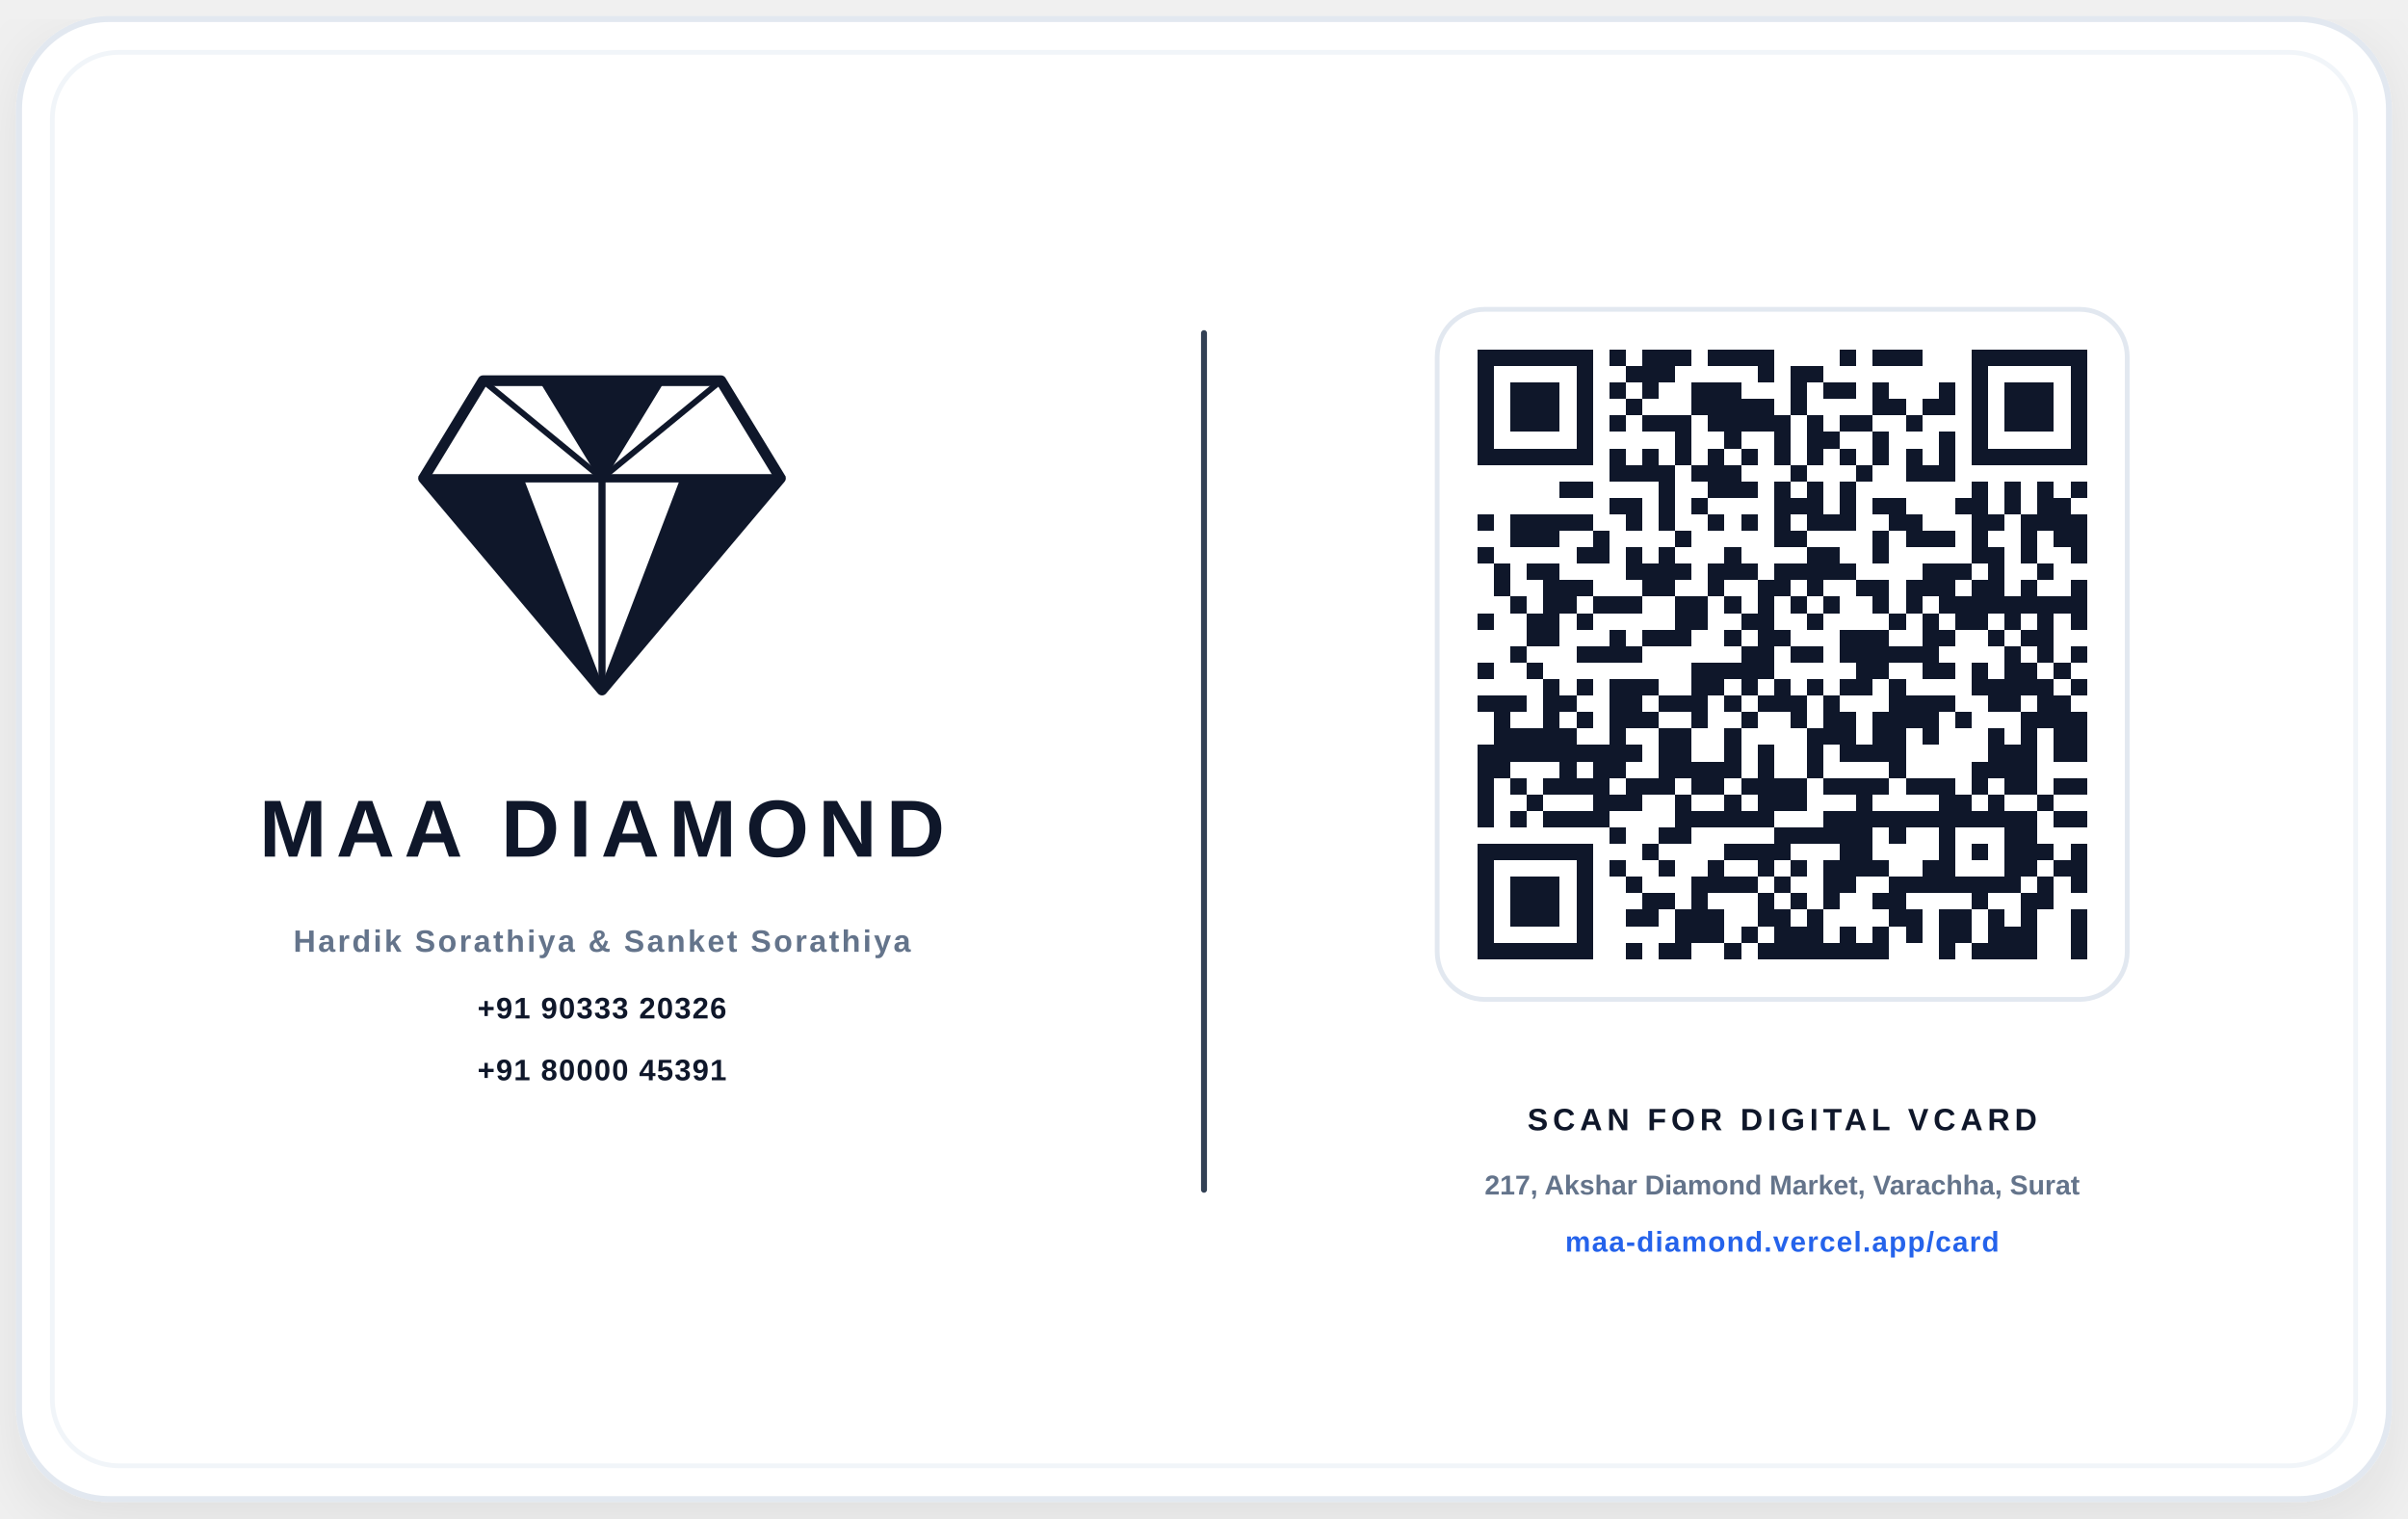
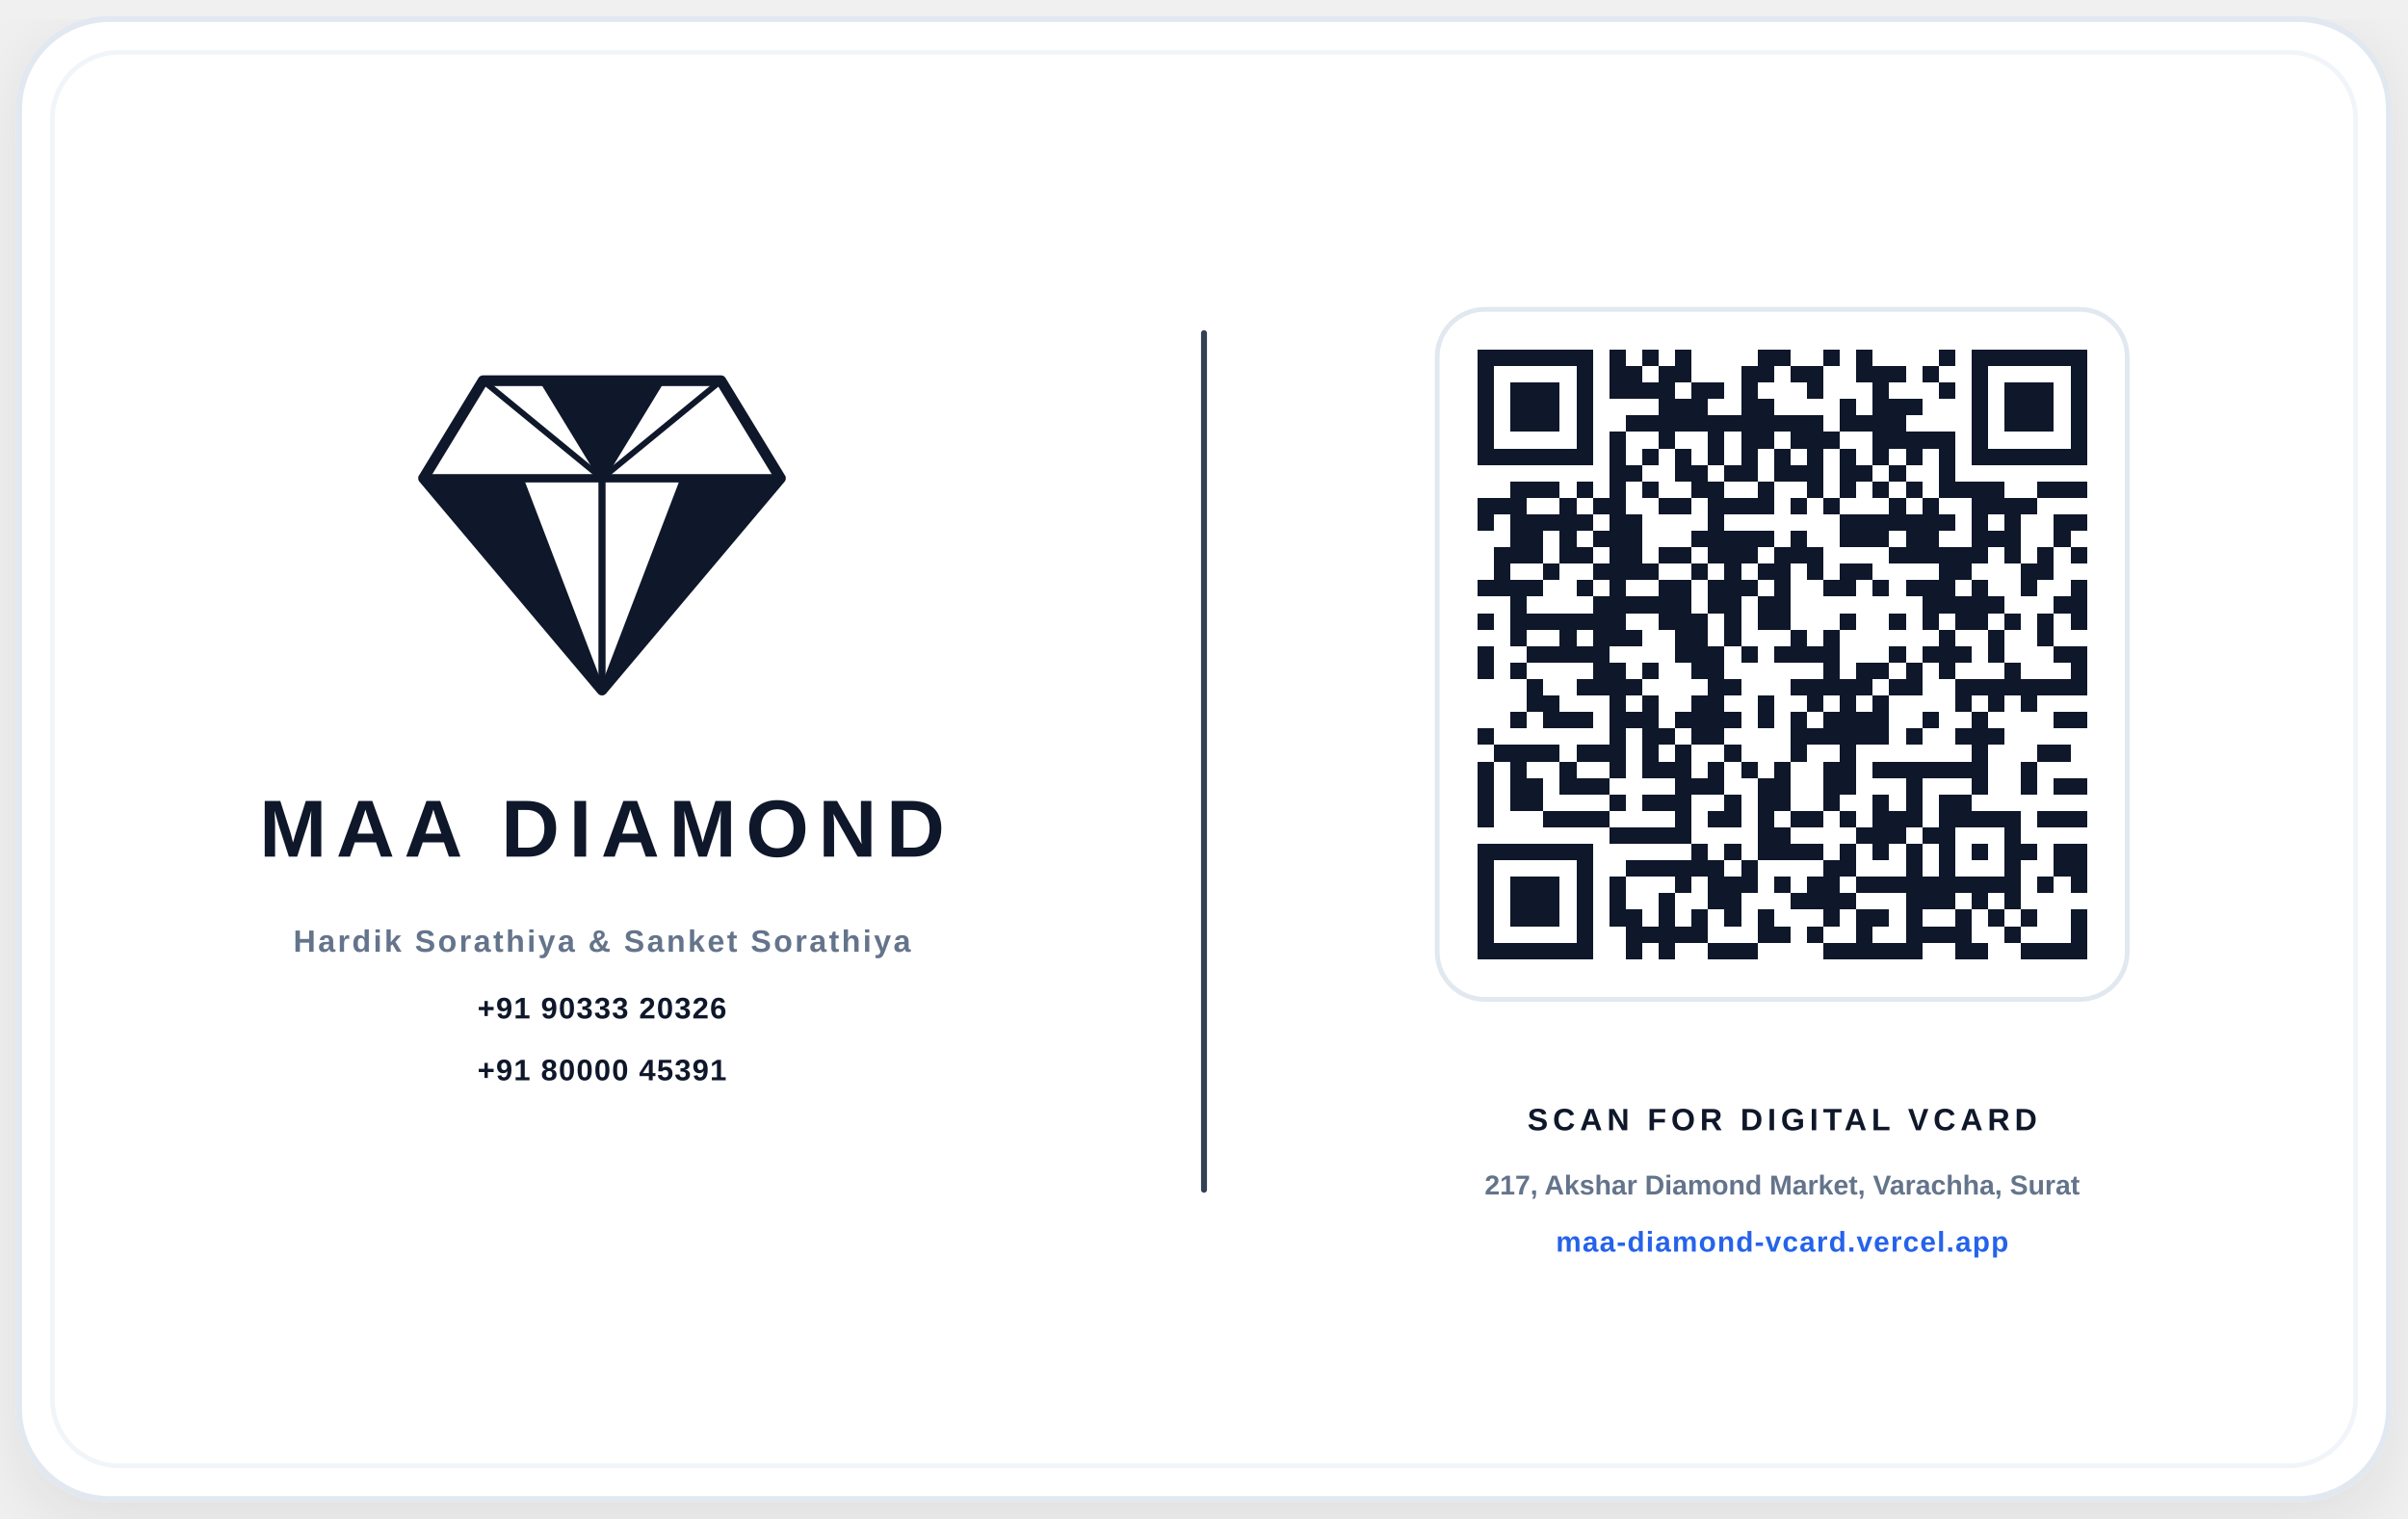
<svg xmlns="http://www.w3.org/2000/svg" width="1012" height="638" viewBox="0 0 1012 638">
  <defs>
    <filter id="cardShadow" x="-3%" y="-4%" width="106%" height="108%">
      <feDropShadow dx="0" dy="8" stdDeviation="14" flood-color="#000000" flood-opacity="0.08" />
    </filter>
  </defs>
  <rect x="8" y="8" width="996" height="622" rx="38" ry="38" fill="#FFFFFF" stroke="#E2E8F0" stroke-width="2.5" filter="url(#cardShadow)" />
  <rect x="22" y="22" width="968" height="594" rx="28" ry="28" fill="none" stroke="#F1F5F9" stroke-width="2" />
  <g transform="translate(253, 0)">
    <g transform="translate(-80, 145)">
      <polygon points="30,15 130,15 155,56 80,145 5,56" fill="none" stroke="#0F172A" stroke-width="4.5" stroke-linejoin="round" />
      <line x1="5" y1="56" x2="155" y2="56" stroke="#0F172A" stroke-width="3.5" />
      <polygon points="55,15 105,15 80,56" fill="#0F172A" stroke="#0F172A" stroke-width="2.5" />
      <line x1="30" y1="15" x2="80" y2="56" stroke="#0F172A" stroke-width="2.5" />
      <line x1="130" y1="15" x2="80" y2="56" stroke="#0F172A" stroke-width="2.5" />
      <line x1="80" y1="56" x2="80" y2="145" stroke="#0F172A" stroke-width="3" />
      <polygon points="5,56 46,56 80,145" fill="#0F172A" stroke="#0F172A" stroke-width="2" />
      <polygon points="155,56 114,56 80,145" fill="#0F172A" stroke="#0F172A" stroke-width="2" />
    </g>
    <text x="0" y="360" font-family="'Cinzel', 'Playfair Display', Calibri, 'Segoe UI', Arial, sans-serif" font-size="34" font-weight="900" fill="#0F172A" text-anchor="middle" letter-spacing="4">MAA DIAMOND</text>
    <text x="0" y="400" font-family="Calibri, 'Segoe UI', Arial, sans-serif" font-size="13" font-weight="600" fill="#64748B" text-anchor="middle" letter-spacing="1">Hardik Sorathiya &amp; Sanket Sorathiya</text>
    <text x="0" y="428" font-family="Calibri, 'Segoe UI', Arial, sans-serif" font-size="12.5" font-weight="700" fill="#0F172A" text-anchor="middle" letter-spacing="0.5">+91 90333 20326</text>
    <text x="0" y="454" font-family="Calibri, 'Segoe UI', Arial, sans-serif" font-size="12.5" font-weight="700" fill="#0F172A" text-anchor="middle" letter-spacing="0.5">+91 80000 45391</text>
  </g>
  <line x1="506" y1="140" x2="506" y2="500" stroke="#334155" stroke-width="2.5" stroke-linecap="round" />
  <g transform="translate(614, 140)">
    <rect x="-10" y="-10" width="290" height="290" rx="20" fill="#FFFFFF" stroke="#E2E8F0" stroke-width="2" />
    <svg x="0" y="0" width="270" height="270" viewBox="0 0 39 39" shape-rendering="crispEdges">
      <path fill="#ffffff" d="M0 0h39v39H0z" />
-       <path stroke="#0f172a" d="M1 1.5h7m1 0h1m1 0h3m1 0h4m4 0h1m1 0h3m3 0h7M1 2.5h1m5 0h1m2 0h3m5 0h1m1 0h2m9 0h1m5 0h1M1 3.5h1m1 0h3m1 0h1m1 0h1m1 0h1m2 0h3m3 0h1m1 0h2m1 0h1m3 0h1m1 0h1m1 0h3m1 0h1M1 4.5h1m1 0h3m1 0h1m2 0h1m3 0h5m1 0h1m4 0h2m1 0h2m1 0h1m1 0h3m1 0h1M1 5.5h1m1 0h3m1 0h1m1 0h1m1 0h3m1 0h5m1 0h1m1 0h2m2 0h1m3 0h1m1 0h3m1 0h1M1 6.5h1m5 0h1m5 0h1m2 0h1m2 0h1m1 0h2m2 0h1m3 0h1m1 0h1m5 0h1M1 7.5h7m1 0h1m1 0h1m1 0h1m1 0h1m1 0h1m1 0h1m1 0h1m1 0h1m1 0h1m1 0h1m1 0h1m1 0h7M9 8.5h4m1 0h3m3 0h1m3 0h1m2 0h3M6 9.5h2m4 0h1m2 0h3m1 0h1m1 0h1m1 0h1m7 0h1m1 0h1m1 0h1m1 0h1M9 10.5h2m1 0h1m1 0h1m4 0h3m1 0h1m1 0h2m3 0h2m1 0h1m1 0h2M1 11.5h1m1 0h5m2 0h1m1 0h1m2 0h1m1 0h1m1 0h1m1 0h3m2 0h2m3 0h2m1 0h4M3 12.5h3m2 0h1m4 0h1m5 0h2m4 0h1m1 0h3m1 0h1m2 0h1m1 0h2M1 13.5h1m5 0h2m1 0h1m1 0h1m3 0h1m4 0h2m2 0h1m5 0h2m1 0h1m2 0h1M2 14.5h1m1 0h2m4 0h4m1 0h3m1 0h5m4 0h3m1 0h1m2 0h1M2 15.5h1m2 0h3m3 0h2m2 0h1m2 0h2m1 0h1m2 0h2m1 0h3m1 0h2m1 0h1m2 0h1M3 16.5h1m1 0h2m1 0h3m2 0h2m1 0h1m1 0h1m1 0h1m1 0h1m2 0h1m1 0h1m1 0h9M1 17.5h1m2 0h2m1 0h1m5 0h2m2 0h2m2 0h1m4 0h1m1 0h1m1 0h2m1 0h1m1 0h1m1 0h1M4 18.5h2m3 0h1m1 0h3m2 0h1m1 0h2m3 0h3m2 0h2m2 0h1m1 0h2M3 19.5h1m3 0h4m6 0h2m1 0h2m1 0h6m4 0h1m1 0h1m1 0h1M1 20.5h1m2 0h1m9 0h5m5 0h2m2 0h2m1 0h1m1 0h2m1 0h1M5 21.5h1m1 0h1m1 0h3m2 0h2m1 0h1m1 0h1m1 0h1m1 0h2m1 0h1m4 0h5m1 0h1M1 22.5h3m1 0h2m2 0h2m1 0h3m1 0h1m1 0h3m1 0h1m3 0h4m2 0h2m1 0h2M2 23.5h1m2 0h1m1 0h1m1 0h3m2 0h1m2 0h1m2 0h1m1 0h2m1 0h4m1 0h1m3 0h4M2 24.5h5m2 0h1m2 0h2m2 0h1m4 0h3m1 0h2m1 0h1m3 0h1m1 0h1m1 0h2M1 25.5h10m1 0h2m2 0h1m1 0h1m2 0h1m1 0h4m5 0h3m1 0h2M1 26.5h2m3 0h1m1 0h2m2 0h5m1 0h1m2 0h1m4 0h1m4 0h4M1 27.5h1m1 0h1m1 0h4m1 0h3m1 0h2m1 0h4m1 0h4m1 0h3m1 0h1m1 0h2m1 0h2M1 28.5h1m2 0h1m3 0h3m2 0h1m2 0h1m1 0h3m3 0h1m4 0h2m1 0h1m2 0h1M1 29.5h1m1 0h1m1 0h4m4 0h6m3 0h13m1 0h2M9 30.5h1m2 0h2m5 0h6m1 0h1m2 0h1m3 0h2M1 31.5h7m3 0h1m4 0h4m3 0h2m4 0h1m1 0h1m1 0h3m1 0h1M1 32.5h1m5 0h1m1 0h1m2 0h1m2 0h1m2 0h1m1 0h1m1 0h4m2 0h2m3 0h2m1 0h2M1 33.5h1m1 0h3m1 0h1m2 0h1m3 0h4m1 0h1m2 0h2m2 0h8m1 0h1m1 0h1M1 34.5h1m1 0h3m1 0h1m3 0h2m1 0h1m3 0h1m1 0h1m1 0h1m2 0h2m4 0h1m2 0h2M1 35.5h1m1 0h3m1 0h1m2 0h2m1 0h3m2 0h2m1 0h1m4 0h2m1 0h2m1 0h1m1 0h1m2 0h1M1 36.5h1m5 0h1m5 0h3m1 0h1m1 0h3m1 0h1m1 0h1m1 0h1m1 0h2m1 0h3m2 0h1M1 37.5h7m2 0h1m1 0h2m2 0h1m1 0h8m3 0h1m1 0h4m2 0h1" />
+       <path stroke="#0f172a" d="M1 1.5h7m1 0h1m1 0h1m1 0h1m4 0h2m2 0h1m1 0h1m4 0h1m1 0h7M1 2.5h1m5 0h1m1 0h2m1 0h2m3 0h2m1 0h2m2 0h3m1 0h1m2 0h1m5 0h1M1 3.5h1m1 0h3m1 0h1m1 0h4m1 0h2m1 0h1m3 0h1m3 0h1m3 0h1m1 0h1m1 0h3m1 0h1M1 4.5h1m1 0h3m1 0h1m4 0h3m2 0h2m4 0h1m1 0h3m3 0h1m1 0h3m1 0h1M1 5.5h1m1 0h3m1 0h1m2 0h12m1 0h4m4 0h1m1 0h3m1 0h1M1 6.5h1m5 0h1m1 0h1m2 0h1m2 0h1m1 0h2m1 0h3m2 0h5m1 0h1m5 0h1M1 7.5h7m1 0h1m1 0h1m1 0h1m1 0h1m1 0h1m1 0h1m1 0h1m1 0h1m1 0h1m1 0h1m1 0h1m1 0h7M9 8.5h2m2 0h2m1 0h2m1 0h3m1 0h2m1 0h1m2 0h1M3 9.5h3m1 0h1m1 0h1m1 0h1m2 0h2m2 0h1m2 0h1m1 0h1m1 0h1m1 0h1m1 0h4m2 0h3M1 10.5h3m2 0h1m1 0h2m2 0h2m1 0h4m1 0h1m1 0h1m3 0h1m1 0h1m2 0h4M1 11.5h1m1 0h5m1 0h2m4 0h1m7 0h7m1 0h1m1 0h1m2 0h2M3 12.5h2m1 0h1m1 0h3m3 0h5m1 0h1m2 0h3m1 0h2m2 0h3m2 0h1M2 13.5h3m1 0h2m1 0h2m1 0h2m1 0h3m1 0h3m4 0h6m1 0h1m1 0h1m1 0h1M2 14.5h1m2 0h1m2 0h4m2 0h1m1 0h1m1 0h2m1 0h1m1 0h2m4 0h2m3 0h2M1 15.5h4m2 0h1m1 0h1m2 0h2m1 0h3m1 0h1m2 0h2m1 0h1m1 0h3m1 0h1m2 0h1m2 0h1M3 16.5h1m4 0h6m1 0h2m1 0h2m8 0h5m3 0h2M1 17.5h1m1 0h7m2 0h3m1 0h1m1 0h2m3 0h1m2 0h1m1 0h1m1 0h2m1 0h1m1 0h1m1 0h1M3 18.5h1m2 0h1m1 0h3m2 0h2m1 0h1m3 0h1m1 0h1m6 0h1m2 0h1m2 0h1M1 19.5h1m2 0h5m4 0h3m1 0h1m1 0h4m3 0h1m1 0h3m1 0h1m3 0h2M1 20.5h1m1 0h1m4 0h2m1 0h1m2 0h2m6 0h1m1 0h2m1 0h1m1 0h1m3 0h1m3 0h1M4 21.5h1m2 0h4m4 0h2m3 0h5m1 0h2m2 0h8M4 22.5h2m3 0h1m1 0h1m2 0h2m2 0h1m2 0h1m1 0h1m1 0h1m4 0h1m1 0h1m1 0h1M3 23.5h1m1 0h3m1 0h3m1 0h4m1 0h1m1 0h1m1 0h4m2 0h1m2 0h1m4 0h2M1 24.5h1m7 0h1m1 0h2m1 0h2m4 0h6m1 0h1m2 0h3M2 25.5h4m1 0h3m1 0h1m1 0h1m2 0h1m3 0h1m2 0h1m7 0h1m3 0h2M1 26.5h1m1 0h1m2 0h1m2 0h1m1 0h3m1 0h1m1 0h1m1 0h1m2 0h2m1 0h7m2 0h1M1 27.5h1m1 0h2m1 0h3m4 0h3m2 0h2m2 0h2m3 0h1m3 0h1m2 0h1m1 0h2M1 28.5h1m1 0h2m4 0h1m1 0h3m2 0h1m1 0h2m2 0h1m2 0h1m1 0h1m1 0h2M1 29.5h1m3 0h4m4 0h1m1 0h2m1 0h1m1 0h2m1 0h1m1 0h3m1 0h5m1 0h3M9 30.5h5m4 0h2m4 0h3m1 0h2m3 0h1M1 31.5h7m6 0h1m1 0h1m1 0h4m1 0h1m1 0h1m1 0h1m1 0h1m1 0h1m1 0h2m1 0h2M1 32.5h1m5 0h1m2 0h6m1 0h1m4 0h2m3 0h1m1 0h1m3 0h1m2 0h2M1 33.5h1m1 0h3m1 0h1m1 0h1m3 0h1m1 0h3m1 0h1m1 0h2m1 0h10m1 0h1m1 0h1M1 34.5h1m1 0h3m1 0h1m1 0h1m2 0h1m2 0h2m3 0h4m3 0h3m1 0h1m1 0h1M1 35.5h1m1 0h3m1 0h1m1 0h2m1 0h1m1 0h1m1 0h1m1 0h1m3 0h1m1 0h2m1 0h1m2 0h1m1 0h1m1 0h1m2 0h1M1 36.5h1m5 0h1m2 0h5m3 0h2m1 0h1m2 0h1m2 0h4m2 0h1m3 0h1M1 37.5h7m2 0h1m1 0h1m2 0h3m4 0h6m2 0h2m2 0h4" />
    </svg>
  </g>
  <text x="749" y="475" font-family="Calibri, 'Segoe UI', Arial, sans-serif" font-size="13" font-weight="900" fill="#0F172A" text-anchor="middle" letter-spacing="2">SCAN FOR DIGITAL VCARD</text>
  <text x="749" y="502" font-family="Calibri, 'Segoe UI', Arial, sans-serif" font-size="11.5" font-weight="600" fill="#64748B" text-anchor="middle">217, Akshar Diamond Market, Varachha, Surat</text>
-   <text x="749" y="526" font-family="Calibri, 'Segoe UI', Arial, sans-serif" font-size="12" font-weight="800" fill="#2563EB" text-anchor="middle" letter-spacing="0.5">maa-diamond.vercel.app/card</text>
+   <text x="749" y="526" font-family="Calibri, 'Segoe UI', Arial, sans-serif" font-size="12" font-weight="800" fill="#2563EB" text-anchor="middle" letter-spacing="0.5">maa-diamond-vcard.vercel.app</text>
</svg>
